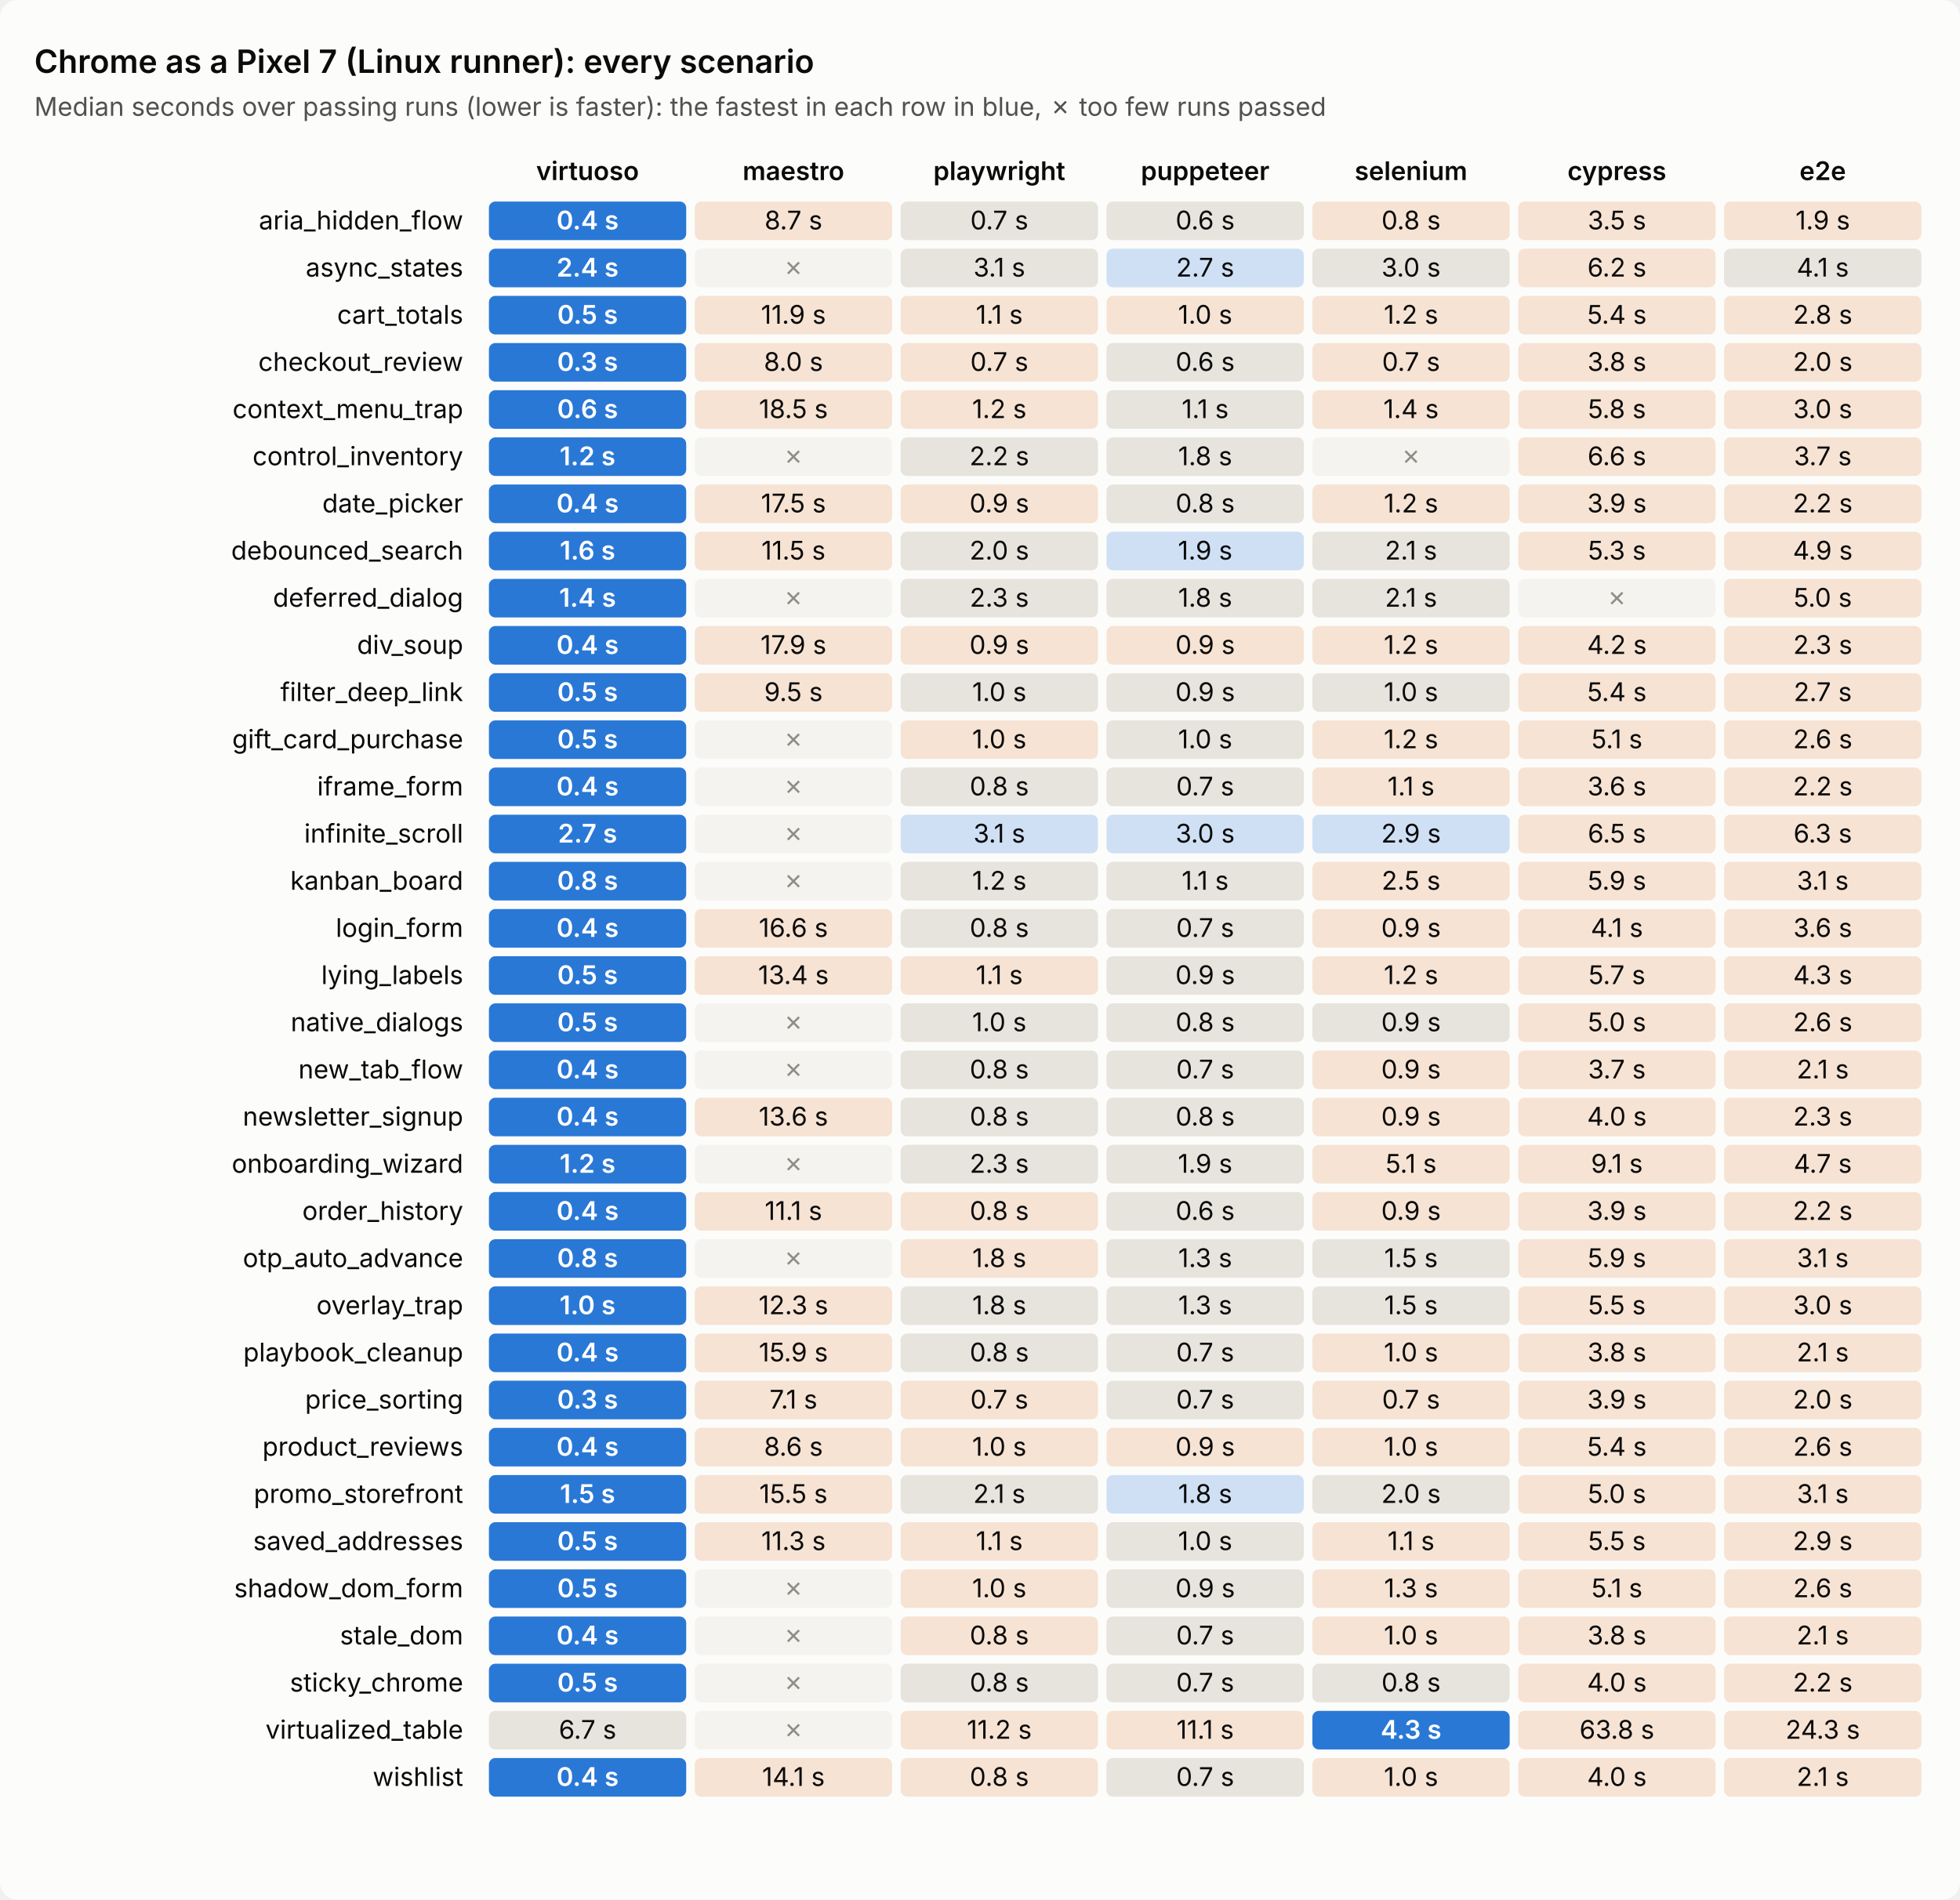
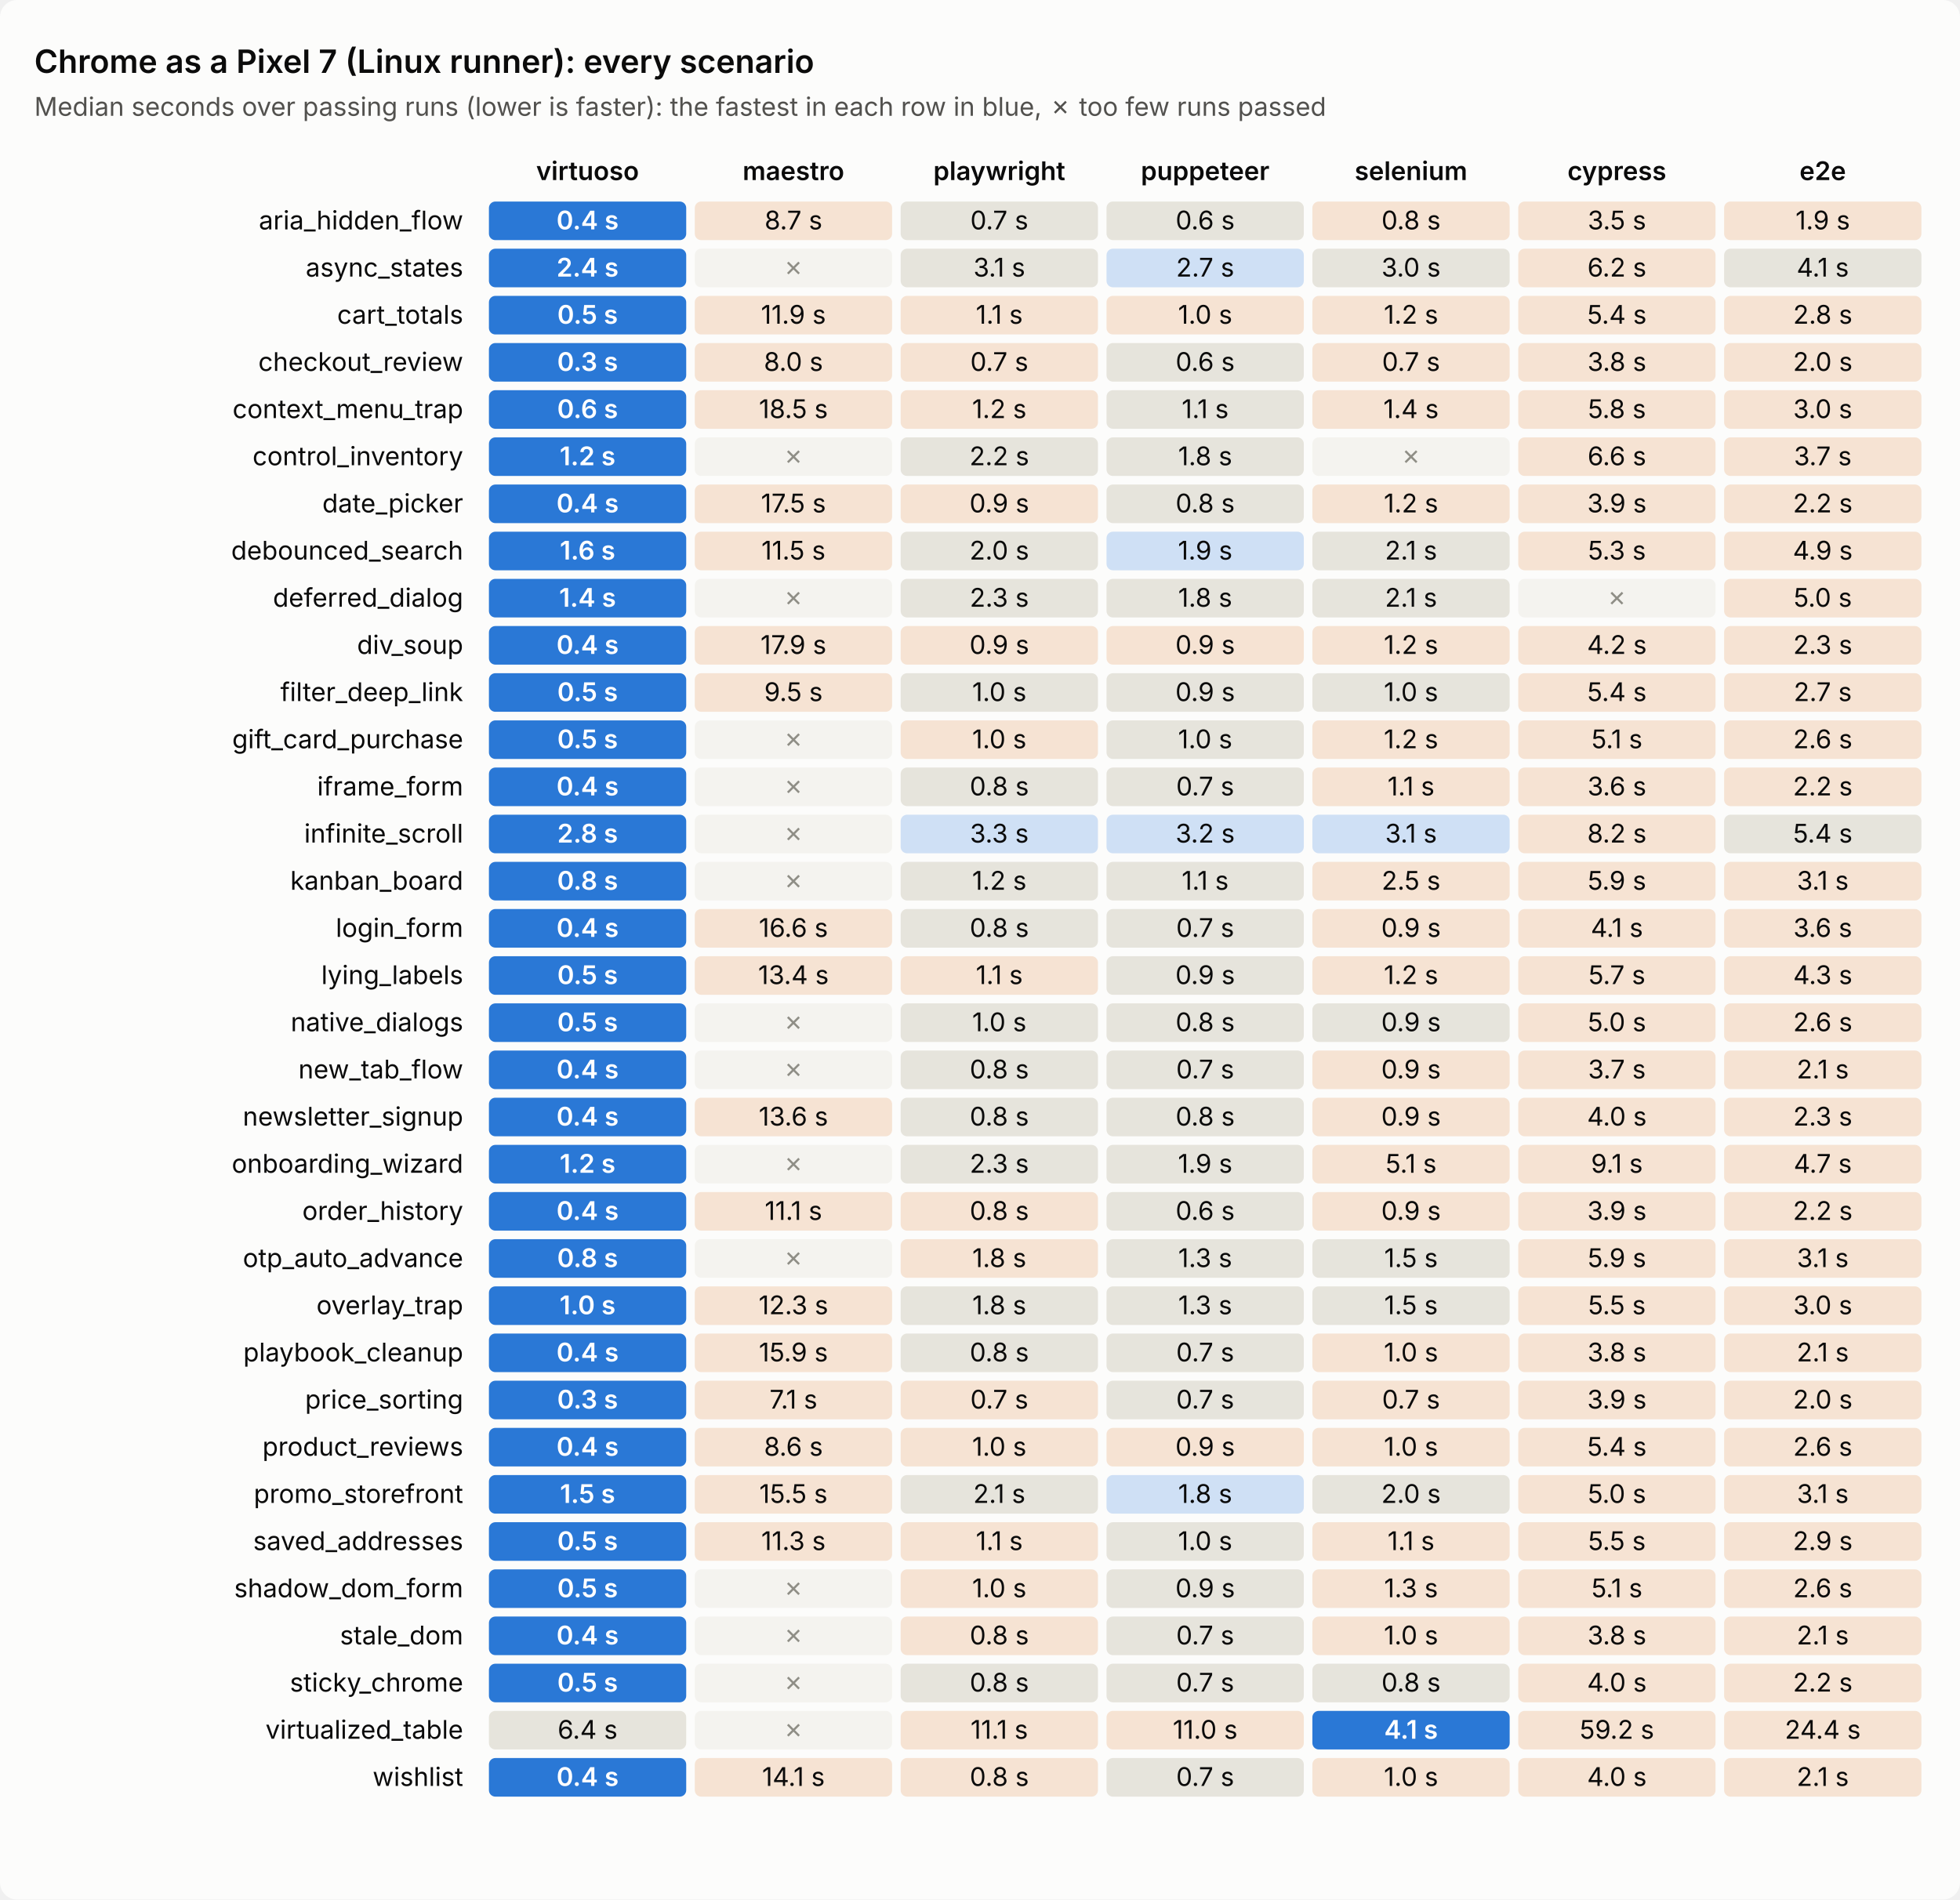
<svg xmlns="http://www.w3.org/2000/svg" viewBox="0 0 914 886" width="914" height="886" role="img" aria-label="Chrome as a Pixel 7 (Linux runner): every scenario's time per tool">
  <style>text{font:12px system-ui,-apple-system,'Segoe UI',sans-serif;fill:#0b0b0b}.sub{fill:#52514e}.title{font-size:15px;font-weight:600}.head{font-weight:600}         .bg{fill:#fcfcfb}.cell{fill:#efeee9}.best{fill:#2a78d6}.best+text{fill:#fff;font-weight:600}.near{fill:#cfe0f5}.mid{fill:#e6e4dc}.far{fill:#f6e3d3}.fail{fill:#f4f3ef}.fail+text{fill:#8f8e86}         @media (prefers-color-scheme: dark){.bg{fill:#1a1a19}text{fill:#f0efec}.sub{fill:#c3c2b7}.cell{fill:#2a2a28}.best{fill:#3987e5}.near{fill:#24364d}.mid{fill:#33322f}.far{fill:#4a3527}.fail{fill:#222221}.fail+text{fill:#7a7970}}</style>
  <rect class="bg" width="914" height="886" rx="8" />
  <text class="title" x="16" y="34.0">Chrome as a Pixel 7 (Linux runner): every scenario</text>
  <text class="sub" x="16" y="54.0">Median seconds over passing runs (lower is faster): the fastest in each row in blue, ✗ too few runs passed</text>
  <text class="head" x="274.0" y="84.0" text-anchor="middle">virtuoso</text>
  <text class="head" x="370.0" y="84.0" text-anchor="middle">maestro</text>
  <text class="head" x="466.0" y="84.0" text-anchor="middle">playwright</text>
  <text class="head" x="562.0" y="84.0" text-anchor="middle">puppeteer</text>
  <text class="head" x="658.0" y="84.0" text-anchor="middle">selenium</text>
  <text class="head" x="754.0" y="84.0" text-anchor="middle">cypress</text>
  <text class="head" x="850.0" y="84.0" text-anchor="middle">e2e</text>
  <text x="216.0" y="107.0" text-anchor="end">aria_hidden_flow</text>
  <rect class="cell best" x="228.0" y="94.0" width="92.0" height="18.0" rx="3" />
  <text x="274.0" y="107.0" text-anchor="middle">0.4 s</text>
  <rect class="cell far" x="324.0" y="94.0" width="92.0" height="18.0" rx="3" />
  <text x="370.0" y="107.0" text-anchor="middle">8.7 s</text>
  <rect class="cell mid" x="420.0" y="94.0" width="92.0" height="18.0" rx="3" />
  <text x="466.0" y="107.0" text-anchor="middle">0.7 s</text>
  <rect class="cell mid" x="516.0" y="94.0" width="92.0" height="18.0" rx="3" />
  <text x="562.0" y="107.0" text-anchor="middle">0.6 s</text>
  <rect class="cell far" x="612.0" y="94.0" width="92.0" height="18.0" rx="3" />
  <text x="658.0" y="107.0" text-anchor="middle">0.8 s</text>
  <rect class="cell far" x="708.0" y="94.0" width="92.0" height="18.0" rx="3" />
  <text x="754.0" y="107.0" text-anchor="middle">3.5 s</text>
  <rect class="cell far" x="804.0" y="94.0" width="92.0" height="18.0" rx="3" />
  <text x="850.0" y="107.0" text-anchor="middle">1.9 s</text>
  <text x="216.0" y="129.0" text-anchor="end">async_states</text>
  <rect class="cell best" x="228.0" y="116.0" width="92.0" height="18.0" rx="3" />
  <text x="274.0" y="129.0" text-anchor="middle">2.4 s</text>
  <rect class="cell fail" x="324.0" y="116.0" width="92.0" height="18.0" rx="3" />
  <text x="370.0" y="129.0" text-anchor="middle">✗</text>
  <rect class="cell mid" x="420.0" y="116.0" width="92.0" height="18.0" rx="3" />
  <text x="466.0" y="129.0" text-anchor="middle">3.1 s</text>
  <rect class="cell near" x="516.0" y="116.0" width="92.0" height="18.0" rx="3" />
  <text x="562.0" y="129.0" text-anchor="middle">2.7 s</text>
  <rect class="cell mid" x="612.0" y="116.0" width="92.0" height="18.0" rx="3" />
  <text x="658.0" y="129.0" text-anchor="middle">3.0 s</text>
  <rect class="cell far" x="708.0" y="116.0" width="92.0" height="18.0" rx="3" />
  <text x="754.0" y="129.0" text-anchor="middle">6.2 s</text>
  <rect class="cell mid" x="804.0" y="116.0" width="92.0" height="18.0" rx="3" />
  <text x="850.0" y="129.0" text-anchor="middle">4.1 s</text>
  <text x="216.0" y="151.0" text-anchor="end">cart_totals</text>
  <rect class="cell best" x="228.0" y="138.0" width="92.0" height="18.0" rx="3" />
  <text x="274.0" y="151.0" text-anchor="middle">0.5 s</text>
  <rect class="cell far" x="324.0" y="138.0" width="92.0" height="18.0" rx="3" />
  <text x="370.0" y="151.0" text-anchor="middle">11.9 s</text>
  <rect class="cell far" x="420.0" y="138.0" width="92.0" height="18.0" rx="3" />
  <text x="466.0" y="151.0" text-anchor="middle">1.1 s</text>
  <rect class="cell far" x="516.0" y="138.0" width="92.0" height="18.0" rx="3" />
  <text x="562.0" y="151.0" text-anchor="middle">1.0 s</text>
  <rect class="cell far" x="612.0" y="138.0" width="92.0" height="18.0" rx="3" />
  <text x="658.0" y="151.0" text-anchor="middle">1.2 s</text>
  <rect class="cell far" x="708.0" y="138.0" width="92.0" height="18.0" rx="3" />
  <text x="754.0" y="151.0" text-anchor="middle">5.4 s</text>
  <rect class="cell far" x="804.0" y="138.0" width="92.0" height="18.0" rx="3" />
  <text x="850.0" y="151.0" text-anchor="middle">2.8 s</text>
  <text x="216.0" y="173.0" text-anchor="end">checkout_review</text>
  <rect class="cell best" x="228.0" y="160.0" width="92.0" height="18.0" rx="3" />
  <text x="274.0" y="173.0" text-anchor="middle">0.3 s</text>
  <rect class="cell far" x="324.0" y="160.0" width="92.0" height="18.0" rx="3" />
  <text x="370.0" y="173.0" text-anchor="middle">8.0 s</text>
  <rect class="cell far" x="420.0" y="160.0" width="92.0" height="18.0" rx="3" />
  <text x="466.0" y="173.0" text-anchor="middle">0.7 s</text>
  <rect class="cell mid" x="516.0" y="160.0" width="92.0" height="18.0" rx="3" />
  <text x="562.0" y="173.0" text-anchor="middle">0.6 s</text>
  <rect class="cell far" x="612.0" y="160.0" width="92.0" height="18.0" rx="3" />
  <text x="658.0" y="173.0" text-anchor="middle">0.7 s</text>
  <rect class="cell far" x="708.0" y="160.0" width="92.0" height="18.0" rx="3" />
  <text x="754.0" y="173.0" text-anchor="middle">3.8 s</text>
  <rect class="cell far" x="804.0" y="160.0" width="92.0" height="18.0" rx="3" />
  <text x="850.0" y="173.0" text-anchor="middle">2.0 s</text>
  <text x="216.0" y="195.0" text-anchor="end">context_menu_trap</text>
  <rect class="cell best" x="228.0" y="182.0" width="92.0" height="18.0" rx="3" />
  <text x="274.0" y="195.0" text-anchor="middle">0.6 s</text>
  <rect class="cell far" x="324.0" y="182.0" width="92.0" height="18.0" rx="3" />
  <text x="370.0" y="195.0" text-anchor="middle">18.5 s</text>
  <rect class="cell far" x="420.0" y="182.0" width="92.0" height="18.0" rx="3" />
  <text x="466.0" y="195.0" text-anchor="middle">1.2 s</text>
  <rect class="cell mid" x="516.0" y="182.0" width="92.0" height="18.0" rx="3" />
  <text x="562.0" y="195.0" text-anchor="middle">1.1 s</text>
  <rect class="cell far" x="612.0" y="182.0" width="92.0" height="18.0" rx="3" />
  <text x="658.0" y="195.0" text-anchor="middle">1.4 s</text>
  <rect class="cell far" x="708.0" y="182.0" width="92.0" height="18.0" rx="3" />
  <text x="754.0" y="195.0" text-anchor="middle">5.8 s</text>
  <rect class="cell far" x="804.0" y="182.0" width="92.0" height="18.0" rx="3" />
  <text x="850.0" y="195.0" text-anchor="middle">3.0 s</text>
  <text x="216.0" y="217.0" text-anchor="end">control_inventory</text>
  <rect class="cell best" x="228.0" y="204.0" width="92.0" height="18.0" rx="3" />
  <text x="274.0" y="217.0" text-anchor="middle">1.2 s</text>
  <rect class="cell fail" x="324.0" y="204.0" width="92.0" height="18.0" rx="3" />
  <text x="370.0" y="217.0" text-anchor="middle">✗</text>
  <rect class="cell mid" x="420.0" y="204.0" width="92.0" height="18.0" rx="3" />
  <text x="466.0" y="217.0" text-anchor="middle">2.2 s</text>
  <rect class="cell mid" x="516.0" y="204.0" width="92.0" height="18.0" rx="3" />
  <text x="562.0" y="217.0" text-anchor="middle">1.8 s</text>
  <rect class="cell fail" x="612.0" y="204.0" width="92.0" height="18.0" rx="3" />
  <text x="658.0" y="217.0" text-anchor="middle">✗</text>
  <rect class="cell far" x="708.0" y="204.0" width="92.0" height="18.0" rx="3" />
  <text x="754.0" y="217.0" text-anchor="middle">6.6 s</text>
  <rect class="cell far" x="804.0" y="204.0" width="92.0" height="18.0" rx="3" />
  <text x="850.0" y="217.0" text-anchor="middle">3.7 s</text>
  <text x="216.0" y="239.0" text-anchor="end">date_picker</text>
  <rect class="cell best" x="228.0" y="226.0" width="92.0" height="18.0" rx="3" />
  <text x="274.0" y="239.0" text-anchor="middle">0.4 s</text>
  <rect class="cell far" x="324.0" y="226.0" width="92.0" height="18.0" rx="3" />
  <text x="370.0" y="239.0" text-anchor="middle">17.5 s</text>
  <rect class="cell far" x="420.0" y="226.0" width="92.0" height="18.0" rx="3" />
  <text x="466.0" y="239.0" text-anchor="middle">0.9 s</text>
  <rect class="cell mid" x="516.0" y="226.0" width="92.0" height="18.0" rx="3" />
  <text x="562.0" y="239.0" text-anchor="middle">0.8 s</text>
  <rect class="cell far" x="612.0" y="226.0" width="92.0" height="18.0" rx="3" />
  <text x="658.0" y="239.0" text-anchor="middle">1.2 s</text>
  <rect class="cell far" x="708.0" y="226.0" width="92.0" height="18.0" rx="3" />
  <text x="754.0" y="239.0" text-anchor="middle">3.9 s</text>
  <rect class="cell far" x="804.0" y="226.0" width="92.0" height="18.0" rx="3" />
  <text x="850.0" y="239.0" text-anchor="middle">2.2 s</text>
  <text x="216.0" y="261.0" text-anchor="end">debounced_search</text>
  <rect class="cell best" x="228.0" y="248.0" width="92.0" height="18.0" rx="3" />
  <text x="274.0" y="261.0" text-anchor="middle">1.6 s</text>
  <rect class="cell far" x="324.0" y="248.0" width="92.0" height="18.0" rx="3" />
  <text x="370.0" y="261.0" text-anchor="middle">11.5 s</text>
  <rect class="cell mid" x="420.0" y="248.0" width="92.0" height="18.0" rx="3" />
  <text x="466.0" y="261.0" text-anchor="middle">2.0 s</text>
  <rect class="cell near" x="516.0" y="248.0" width="92.0" height="18.0" rx="3" />
  <text x="562.0" y="261.0" text-anchor="middle">1.9 s</text>
  <rect class="cell mid" x="612.0" y="248.0" width="92.0" height="18.0" rx="3" />
  <text x="658.0" y="261.0" text-anchor="middle">2.1 s</text>
  <rect class="cell far" x="708.0" y="248.0" width="92.0" height="18.0" rx="3" />
  <text x="754.0" y="261.0" text-anchor="middle">5.3 s</text>
  <rect class="cell far" x="804.0" y="248.0" width="92.0" height="18.0" rx="3" />
  <text x="850.0" y="261.0" text-anchor="middle">4.9 s</text>
  <text x="216.0" y="283.0" text-anchor="end">deferred_dialog</text>
  <rect class="cell best" x="228.0" y="270.0" width="92.0" height="18.0" rx="3" />
  <text x="274.0" y="283.0" text-anchor="middle">1.4 s</text>
  <rect class="cell fail" x="324.0" y="270.0" width="92.0" height="18.0" rx="3" />
  <text x="370.0" y="283.0" text-anchor="middle">✗</text>
  <rect class="cell mid" x="420.0" y="270.0" width="92.0" height="18.0" rx="3" />
  <text x="466.0" y="283.0" text-anchor="middle">2.3 s</text>
  <rect class="cell mid" x="516.0" y="270.0" width="92.0" height="18.0" rx="3" />
  <text x="562.0" y="283.0" text-anchor="middle">1.8 s</text>
  <rect class="cell mid" x="612.0" y="270.0" width="92.0" height="18.0" rx="3" />
  <text x="658.0" y="283.0" text-anchor="middle">2.1 s</text>
  <rect class="cell fail" x="708.0" y="270.0" width="92.0" height="18.0" rx="3" />
  <text x="754.0" y="283.0" text-anchor="middle">✗</text>
  <rect class="cell far" x="804.0" y="270.0" width="92.0" height="18.0" rx="3" />
  <text x="850.0" y="283.0" text-anchor="middle">5.0 s</text>
  <text x="216.0" y="305.0" text-anchor="end">div_soup</text>
  <rect class="cell best" x="228.0" y="292.0" width="92.0" height="18.0" rx="3" />
  <text x="274.0" y="305.0" text-anchor="middle">0.4 s</text>
  <rect class="cell far" x="324.0" y="292.0" width="92.0" height="18.0" rx="3" />
  <text x="370.0" y="305.0" text-anchor="middle">17.9 s</text>
  <rect class="cell far" x="420.0" y="292.0" width="92.0" height="18.0" rx="3" />
  <text x="466.0" y="305.0" text-anchor="middle">0.9 s</text>
  <rect class="cell far" x="516.0" y="292.0" width="92.0" height="18.0" rx="3" />
  <text x="562.0" y="305.0" text-anchor="middle">0.9 s</text>
  <rect class="cell far" x="612.0" y="292.0" width="92.0" height="18.0" rx="3" />
  <text x="658.0" y="305.0" text-anchor="middle">1.2 s</text>
  <rect class="cell far" x="708.0" y="292.0" width="92.0" height="18.0" rx="3" />
  <text x="754.0" y="305.0" text-anchor="middle">4.2 s</text>
  <rect class="cell far" x="804.0" y="292.0" width="92.0" height="18.0" rx="3" />
  <text x="850.0" y="305.0" text-anchor="middle">2.3 s</text>
  <text x="216.0" y="327.0" text-anchor="end">filter_deep_link</text>
  <rect class="cell best" x="228.0" y="314.0" width="92.0" height="18.0" rx="3" />
  <text x="274.0" y="327.0" text-anchor="middle">0.5 s</text>
  <rect class="cell far" x="324.0" y="314.0" width="92.0" height="18.0" rx="3" />
  <text x="370.0" y="327.0" text-anchor="middle">9.5 s</text>
  <rect class="cell mid" x="420.0" y="314.0" width="92.0" height="18.0" rx="3" />
  <text x="466.0" y="327.0" text-anchor="middle">1.0 s</text>
  <rect class="cell mid" x="516.0" y="314.0" width="92.0" height="18.0" rx="3" />
  <text x="562.0" y="327.0" text-anchor="middle">0.9 s</text>
  <rect class="cell mid" x="612.0" y="314.0" width="92.0" height="18.0" rx="3" />
  <text x="658.0" y="327.0" text-anchor="middle">1.0 s</text>
  <rect class="cell far" x="708.0" y="314.0" width="92.0" height="18.0" rx="3" />
  <text x="754.0" y="327.0" text-anchor="middle">5.4 s</text>
  <rect class="cell far" x="804.0" y="314.0" width="92.0" height="18.0" rx="3" />
  <text x="850.0" y="327.0" text-anchor="middle">2.7 s</text>
  <text x="216.0" y="349.0" text-anchor="end">gift_card_purchase</text>
  <rect class="cell best" x="228.0" y="336.0" width="92.0" height="18.0" rx="3" />
  <text x="274.0" y="349.0" text-anchor="middle">0.5 s</text>
  <rect class="cell fail" x="324.0" y="336.0" width="92.0" height="18.0" rx="3" />
  <text x="370.0" y="349.0" text-anchor="middle">✗</text>
  <rect class="cell far" x="420.0" y="336.0" width="92.0" height="18.0" rx="3" />
  <text x="466.0" y="349.0" text-anchor="middle">1.0 s</text>
  <rect class="cell mid" x="516.0" y="336.0" width="92.0" height="18.0" rx="3" />
  <text x="562.0" y="349.0" text-anchor="middle">1.0 s</text>
  <rect class="cell far" x="612.0" y="336.0" width="92.0" height="18.0" rx="3" />
  <text x="658.0" y="349.0" text-anchor="middle">1.2 s</text>
  <rect class="cell far" x="708.0" y="336.0" width="92.0" height="18.0" rx="3" />
  <text x="754.0" y="349.0" text-anchor="middle">5.1 s</text>
  <rect class="cell far" x="804.0" y="336.0" width="92.0" height="18.0" rx="3" />
  <text x="850.0" y="349.0" text-anchor="middle">2.6 s</text>
  <text x="216.0" y="371.0" text-anchor="end">iframe_form</text>
  <rect class="cell best" x="228.0" y="358.0" width="92.0" height="18.0" rx="3" />
  <text x="274.0" y="371.0" text-anchor="middle">0.4 s</text>
  <rect class="cell fail" x="324.0" y="358.0" width="92.0" height="18.0" rx="3" />
  <text x="370.0" y="371.0" text-anchor="middle">✗</text>
  <rect class="cell mid" x="420.0" y="358.0" width="92.0" height="18.0" rx="3" />
  <text x="466.0" y="371.0" text-anchor="middle">0.8 s</text>
  <rect class="cell mid" x="516.0" y="358.0" width="92.0" height="18.0" rx="3" />
  <text x="562.0" y="371.0" text-anchor="middle">0.7 s</text>
  <rect class="cell far" x="612.0" y="358.0" width="92.0" height="18.0" rx="3" />
  <text x="658.0" y="371.0" text-anchor="middle">1.1 s</text>
  <rect class="cell far" x="708.0" y="358.0" width="92.0" height="18.0" rx="3" />
  <text x="754.0" y="371.0" text-anchor="middle">3.6 s</text>
  <rect class="cell far" x="804.0" y="358.0" width="92.0" height="18.0" rx="3" />
  <text x="850.0" y="371.0" text-anchor="middle">2.2 s</text>
  <text x="216.0" y="393.0" text-anchor="end">infinite_scroll</text>
  <rect class="cell best" x="228.0" y="380.0" width="92.0" height="18.0" rx="3" />
-   <text x="274.0" y="393.0" text-anchor="middle">2.7 s</text>
+   <text x="274.0" y="393.0" text-anchor="middle">2.8 s</text>
  <rect class="cell fail" x="324.0" y="380.0" width="92.0" height="18.0" rx="3" />
  <text x="370.0" y="393.0" text-anchor="middle">✗</text>
  <rect class="cell near" x="420.0" y="380.0" width="92.0" height="18.0" rx="3" />
-   <text x="466.0" y="393.0" text-anchor="middle">3.1 s</text>
+   <text x="466.0" y="393.0" text-anchor="middle">3.3 s</text>
  <rect class="cell near" x="516.0" y="380.0" width="92.0" height="18.0" rx="3" />
-   <text x="562.0" y="393.0" text-anchor="middle">3.0 s</text>
+   <text x="562.0" y="393.0" text-anchor="middle">3.2 s</text>
  <rect class="cell near" x="612.0" y="380.0" width="92.0" height="18.0" rx="3" />
-   <text x="658.0" y="393.0" text-anchor="middle">2.9 s</text>
+   <text x="658.0" y="393.0" text-anchor="middle">3.1 s</text>
  <rect class="cell far" x="708.0" y="380.0" width="92.0" height="18.0" rx="3" />
-   <text x="754.0" y="393.0" text-anchor="middle">6.5 s</text>
-   <rect class="cell far" x="804.0" y="380.0" width="92.0" height="18.0" rx="3" />
-   <text x="850.0" y="393.0" text-anchor="middle">6.3 s</text>
+   <text x="754.0" y="393.0" text-anchor="middle">8.2 s</text>
+   <rect class="cell mid" x="804.0" y="380.0" width="92.0" height="18.0" rx="3" />
+   <text x="850.0" y="393.0" text-anchor="middle">5.4 s</text>
  <text x="216.0" y="415.0" text-anchor="end">kanban_board</text>
  <rect class="cell best" x="228.0" y="402.0" width="92.0" height="18.0" rx="3" />
  <text x="274.0" y="415.0" text-anchor="middle">0.8 s</text>
  <rect class="cell fail" x="324.0" y="402.0" width="92.0" height="18.0" rx="3" />
  <text x="370.0" y="415.0" text-anchor="middle">✗</text>
  <rect class="cell mid" x="420.0" y="402.0" width="92.0" height="18.0" rx="3" />
  <text x="466.0" y="415.0" text-anchor="middle">1.2 s</text>
  <rect class="cell mid" x="516.0" y="402.0" width="92.0" height="18.0" rx="3" />
  <text x="562.0" y="415.0" text-anchor="middle">1.1 s</text>
  <rect class="cell far" x="612.0" y="402.0" width="92.0" height="18.0" rx="3" />
  <text x="658.0" y="415.0" text-anchor="middle">2.5 s</text>
  <rect class="cell far" x="708.0" y="402.0" width="92.0" height="18.0" rx="3" />
  <text x="754.0" y="415.0" text-anchor="middle">5.9 s</text>
  <rect class="cell far" x="804.0" y="402.0" width="92.0" height="18.0" rx="3" />
  <text x="850.0" y="415.0" text-anchor="middle">3.1 s</text>
  <text x="216.0" y="437.0" text-anchor="end">login_form</text>
  <rect class="cell best" x="228.0" y="424.0" width="92.0" height="18.0" rx="3" />
  <text x="274.0" y="437.0" text-anchor="middle">0.4 s</text>
  <rect class="cell far" x="324.0" y="424.0" width="92.0" height="18.0" rx="3" />
  <text x="370.0" y="437.0" text-anchor="middle">16.6 s</text>
  <rect class="cell mid" x="420.0" y="424.0" width="92.0" height="18.0" rx="3" />
  <text x="466.0" y="437.0" text-anchor="middle">0.8 s</text>
  <rect class="cell mid" x="516.0" y="424.0" width="92.0" height="18.0" rx="3" />
  <text x="562.0" y="437.0" text-anchor="middle">0.7 s</text>
  <rect class="cell far" x="612.0" y="424.0" width="92.0" height="18.0" rx="3" />
  <text x="658.0" y="437.0" text-anchor="middle">0.9 s</text>
  <rect class="cell far" x="708.0" y="424.0" width="92.0" height="18.0" rx="3" />
  <text x="754.0" y="437.0" text-anchor="middle">4.1 s</text>
  <rect class="cell far" x="804.0" y="424.0" width="92.0" height="18.0" rx="3" />
  <text x="850.0" y="437.0" text-anchor="middle">3.6 s</text>
  <text x="216.0" y="459.0" text-anchor="end">lying_labels</text>
  <rect class="cell best" x="228.0" y="446.0" width="92.0" height="18.0" rx="3" />
  <text x="274.0" y="459.0" text-anchor="middle">0.5 s</text>
  <rect class="cell far" x="324.0" y="446.0" width="92.0" height="18.0" rx="3" />
  <text x="370.0" y="459.0" text-anchor="middle">13.4 s</text>
  <rect class="cell far" x="420.0" y="446.0" width="92.0" height="18.0" rx="3" />
  <text x="466.0" y="459.0" text-anchor="middle">1.1 s</text>
  <rect class="cell mid" x="516.0" y="446.0" width="92.0" height="18.0" rx="3" />
  <text x="562.0" y="459.0" text-anchor="middle">0.9 s</text>
  <rect class="cell far" x="612.0" y="446.0" width="92.0" height="18.0" rx="3" />
  <text x="658.0" y="459.0" text-anchor="middle">1.2 s</text>
  <rect class="cell far" x="708.0" y="446.0" width="92.0" height="18.0" rx="3" />
  <text x="754.0" y="459.0" text-anchor="middle">5.7 s</text>
  <rect class="cell far" x="804.0" y="446.0" width="92.0" height="18.0" rx="3" />
  <text x="850.0" y="459.0" text-anchor="middle">4.3 s</text>
  <text x="216.0" y="481.0" text-anchor="end">native_dialogs</text>
  <rect class="cell best" x="228.0" y="468.0" width="92.0" height="18.0" rx="3" />
  <text x="274.0" y="481.0" text-anchor="middle">0.5 s</text>
  <rect class="cell fail" x="324.0" y="468.0" width="92.0" height="18.0" rx="3" />
  <text x="370.0" y="481.0" text-anchor="middle">✗</text>
  <rect class="cell mid" x="420.0" y="468.0" width="92.0" height="18.0" rx="3" />
  <text x="466.0" y="481.0" text-anchor="middle">1.0 s</text>
  <rect class="cell mid" x="516.0" y="468.0" width="92.0" height="18.0" rx="3" />
  <text x="562.0" y="481.0" text-anchor="middle">0.8 s</text>
  <rect class="cell mid" x="612.0" y="468.0" width="92.0" height="18.0" rx="3" />
  <text x="658.0" y="481.0" text-anchor="middle">0.9 s</text>
  <rect class="cell far" x="708.0" y="468.0" width="92.0" height="18.0" rx="3" />
  <text x="754.0" y="481.0" text-anchor="middle">5.0 s</text>
  <rect class="cell far" x="804.0" y="468.0" width="92.0" height="18.0" rx="3" />
  <text x="850.0" y="481.0" text-anchor="middle">2.6 s</text>
  <text x="216.0" y="503.0" text-anchor="end">new_tab_flow</text>
  <rect class="cell best" x="228.0" y="490.0" width="92.0" height="18.0" rx="3" />
  <text x="274.0" y="503.0" text-anchor="middle">0.4 s</text>
  <rect class="cell fail" x="324.0" y="490.0" width="92.0" height="18.0" rx="3" />
  <text x="370.0" y="503.0" text-anchor="middle">✗</text>
  <rect class="cell mid" x="420.0" y="490.0" width="92.0" height="18.0" rx="3" />
  <text x="466.0" y="503.0" text-anchor="middle">0.8 s</text>
  <rect class="cell mid" x="516.0" y="490.0" width="92.0" height="18.0" rx="3" />
  <text x="562.0" y="503.0" text-anchor="middle">0.7 s</text>
  <rect class="cell far" x="612.0" y="490.0" width="92.0" height="18.0" rx="3" />
  <text x="658.0" y="503.0" text-anchor="middle">0.9 s</text>
  <rect class="cell far" x="708.0" y="490.0" width="92.0" height="18.0" rx="3" />
  <text x="754.0" y="503.0" text-anchor="middle">3.7 s</text>
  <rect class="cell far" x="804.0" y="490.0" width="92.0" height="18.0" rx="3" />
  <text x="850.0" y="503.0" text-anchor="middle">2.1 s</text>
  <text x="216.0" y="525.0" text-anchor="end">newsletter_signup</text>
  <rect class="cell best" x="228.0" y="512.0" width="92.0" height="18.0" rx="3" />
  <text x="274.0" y="525.0" text-anchor="middle">0.4 s</text>
  <rect class="cell far" x="324.0" y="512.0" width="92.0" height="18.0" rx="3" />
  <text x="370.0" y="525.0" text-anchor="middle">13.6 s</text>
  <rect class="cell mid" x="420.0" y="512.0" width="92.0" height="18.0" rx="3" />
  <text x="466.0" y="525.0" text-anchor="middle">0.8 s</text>
  <rect class="cell mid" x="516.0" y="512.0" width="92.0" height="18.0" rx="3" />
  <text x="562.0" y="525.0" text-anchor="middle">0.8 s</text>
  <rect class="cell far" x="612.0" y="512.0" width="92.0" height="18.0" rx="3" />
  <text x="658.0" y="525.0" text-anchor="middle">0.9 s</text>
  <rect class="cell far" x="708.0" y="512.0" width="92.0" height="18.0" rx="3" />
  <text x="754.0" y="525.0" text-anchor="middle">4.0 s</text>
  <rect class="cell far" x="804.0" y="512.0" width="92.0" height="18.0" rx="3" />
  <text x="850.0" y="525.0" text-anchor="middle">2.3 s</text>
  <text x="216.0" y="547.0" text-anchor="end">onboarding_wizard</text>
  <rect class="cell best" x="228.0" y="534.0" width="92.0" height="18.0" rx="3" />
  <text x="274.0" y="547.0" text-anchor="middle">1.2 s</text>
  <rect class="cell fail" x="324.0" y="534.0" width="92.0" height="18.0" rx="3" />
  <text x="370.0" y="547.0" text-anchor="middle">✗</text>
  <rect class="cell mid" x="420.0" y="534.0" width="92.0" height="18.0" rx="3" />
  <text x="466.0" y="547.0" text-anchor="middle">2.3 s</text>
  <rect class="cell mid" x="516.0" y="534.0" width="92.0" height="18.0" rx="3" />
  <text x="562.0" y="547.0" text-anchor="middle">1.9 s</text>
  <rect class="cell far" x="612.0" y="534.0" width="92.0" height="18.0" rx="3" />
  <text x="658.0" y="547.0" text-anchor="middle">5.1 s</text>
  <rect class="cell far" x="708.0" y="534.0" width="92.0" height="18.0" rx="3" />
  <text x="754.0" y="547.0" text-anchor="middle">9.1 s</text>
  <rect class="cell far" x="804.0" y="534.0" width="92.0" height="18.0" rx="3" />
  <text x="850.0" y="547.0" text-anchor="middle">4.7 s</text>
  <text x="216.0" y="569.0" text-anchor="end">order_history</text>
  <rect class="cell best" x="228.0" y="556.0" width="92.0" height="18.0" rx="3" />
  <text x="274.0" y="569.0" text-anchor="middle">0.4 s</text>
  <rect class="cell far" x="324.0" y="556.0" width="92.0" height="18.0" rx="3" />
  <text x="370.0" y="569.0" text-anchor="middle">11.1 s</text>
  <rect class="cell far" x="420.0" y="556.0" width="92.0" height="18.0" rx="3" />
  <text x="466.0" y="569.0" text-anchor="middle">0.8 s</text>
  <rect class="cell mid" x="516.0" y="556.0" width="92.0" height="18.0" rx="3" />
  <text x="562.0" y="569.0" text-anchor="middle">0.6 s</text>
  <rect class="cell far" x="612.0" y="556.0" width="92.0" height="18.0" rx="3" />
  <text x="658.0" y="569.0" text-anchor="middle">0.9 s</text>
  <rect class="cell far" x="708.0" y="556.0" width="92.0" height="18.0" rx="3" />
  <text x="754.0" y="569.0" text-anchor="middle">3.9 s</text>
  <rect class="cell far" x="804.0" y="556.0" width="92.0" height="18.0" rx="3" />
  <text x="850.0" y="569.0" text-anchor="middle">2.2 s</text>
  <text x="216.0" y="591.0" text-anchor="end">otp_auto_advance</text>
  <rect class="cell best" x="228.0" y="578.0" width="92.0" height="18.0" rx="3" />
  <text x="274.0" y="591.0" text-anchor="middle">0.8 s</text>
  <rect class="cell fail" x="324.0" y="578.0" width="92.0" height="18.0" rx="3" />
  <text x="370.0" y="591.0" text-anchor="middle">✗</text>
  <rect class="cell far" x="420.0" y="578.0" width="92.0" height="18.0" rx="3" />
  <text x="466.0" y="591.0" text-anchor="middle">1.8 s</text>
  <rect class="cell mid" x="516.0" y="578.0" width="92.0" height="18.0" rx="3" />
  <text x="562.0" y="591.0" text-anchor="middle">1.3 s</text>
  <rect class="cell mid" x="612.0" y="578.0" width="92.0" height="18.0" rx="3" />
  <text x="658.0" y="591.0" text-anchor="middle">1.5 s</text>
  <rect class="cell far" x="708.0" y="578.0" width="92.0" height="18.0" rx="3" />
  <text x="754.0" y="591.0" text-anchor="middle">5.9 s</text>
  <rect class="cell far" x="804.0" y="578.0" width="92.0" height="18.0" rx="3" />
  <text x="850.0" y="591.0" text-anchor="middle">3.1 s</text>
  <text x="216.0" y="613.0" text-anchor="end">overlay_trap</text>
  <rect class="cell best" x="228.0" y="600.0" width="92.0" height="18.0" rx="3" />
  <text x="274.0" y="613.0" text-anchor="middle">1.0 s</text>
  <rect class="cell far" x="324.0" y="600.0" width="92.0" height="18.0" rx="3" />
  <text x="370.0" y="613.0" text-anchor="middle">12.3 s</text>
  <rect class="cell mid" x="420.0" y="600.0" width="92.0" height="18.0" rx="3" />
  <text x="466.0" y="613.0" text-anchor="middle">1.8 s</text>
  <rect class="cell mid" x="516.0" y="600.0" width="92.0" height="18.0" rx="3" />
  <text x="562.0" y="613.0" text-anchor="middle">1.3 s</text>
  <rect class="cell mid" x="612.0" y="600.0" width="92.0" height="18.0" rx="3" />
  <text x="658.0" y="613.0" text-anchor="middle">1.5 s</text>
  <rect class="cell far" x="708.0" y="600.0" width="92.0" height="18.0" rx="3" />
  <text x="754.0" y="613.0" text-anchor="middle">5.5 s</text>
  <rect class="cell far" x="804.0" y="600.0" width="92.0" height="18.0" rx="3" />
  <text x="850.0" y="613.0" text-anchor="middle">3.0 s</text>
  <text x="216.0" y="635.0" text-anchor="end">playbook_cleanup</text>
  <rect class="cell best" x="228.0" y="622.0" width="92.0" height="18.0" rx="3" />
  <text x="274.0" y="635.0" text-anchor="middle">0.4 s</text>
  <rect class="cell far" x="324.0" y="622.0" width="92.0" height="18.0" rx="3" />
  <text x="370.0" y="635.0" text-anchor="middle">15.9 s</text>
  <rect class="cell mid" x="420.0" y="622.0" width="92.0" height="18.0" rx="3" />
  <text x="466.0" y="635.0" text-anchor="middle">0.8 s</text>
  <rect class="cell mid" x="516.0" y="622.0" width="92.0" height="18.0" rx="3" />
  <text x="562.0" y="635.0" text-anchor="middle">0.7 s</text>
  <rect class="cell far" x="612.0" y="622.0" width="92.0" height="18.0" rx="3" />
  <text x="658.0" y="635.0" text-anchor="middle">1.0 s</text>
  <rect class="cell far" x="708.0" y="622.0" width="92.0" height="18.0" rx="3" />
  <text x="754.0" y="635.0" text-anchor="middle">3.8 s</text>
  <rect class="cell far" x="804.0" y="622.0" width="92.0" height="18.0" rx="3" />
  <text x="850.0" y="635.0" text-anchor="middle">2.1 s</text>
  <text x="216.0" y="657.0" text-anchor="end">price_sorting</text>
  <rect class="cell best" x="228.0" y="644.0" width="92.0" height="18.0" rx="3" />
  <text x="274.0" y="657.0" text-anchor="middle">0.3 s</text>
  <rect class="cell far" x="324.0" y="644.0" width="92.0" height="18.0" rx="3" />
  <text x="370.0" y="657.0" text-anchor="middle">7.1 s</text>
  <rect class="cell far" x="420.0" y="644.0" width="92.0" height="18.0" rx="3" />
  <text x="466.0" y="657.0" text-anchor="middle">0.7 s</text>
  <rect class="cell mid" x="516.0" y="644.0" width="92.0" height="18.0" rx="3" />
  <text x="562.0" y="657.0" text-anchor="middle">0.7 s</text>
  <rect class="cell far" x="612.0" y="644.0" width="92.0" height="18.0" rx="3" />
  <text x="658.0" y="657.0" text-anchor="middle">0.7 s</text>
  <rect class="cell far" x="708.0" y="644.0" width="92.0" height="18.0" rx="3" />
  <text x="754.0" y="657.0" text-anchor="middle">3.9 s</text>
  <rect class="cell far" x="804.0" y="644.0" width="92.0" height="18.0" rx="3" />
  <text x="850.0" y="657.0" text-anchor="middle">2.0 s</text>
  <text x="216.0" y="679.0" text-anchor="end">product_reviews</text>
  <rect class="cell best" x="228.0" y="666.0" width="92.0" height="18.0" rx="3" />
  <text x="274.0" y="679.0" text-anchor="middle">0.4 s</text>
  <rect class="cell far" x="324.0" y="666.0" width="92.0" height="18.0" rx="3" />
  <text x="370.0" y="679.0" text-anchor="middle">8.6 s</text>
  <rect class="cell far" x="420.0" y="666.0" width="92.0" height="18.0" rx="3" />
  <text x="466.0" y="679.0" text-anchor="middle">1.0 s</text>
  <rect class="cell far" x="516.0" y="666.0" width="92.0" height="18.0" rx="3" />
  <text x="562.0" y="679.0" text-anchor="middle">0.9 s</text>
  <rect class="cell far" x="612.0" y="666.0" width="92.0" height="18.0" rx="3" />
  <text x="658.0" y="679.0" text-anchor="middle">1.0 s</text>
  <rect class="cell far" x="708.0" y="666.0" width="92.0" height="18.0" rx="3" />
  <text x="754.0" y="679.0" text-anchor="middle">5.4 s</text>
  <rect class="cell far" x="804.0" y="666.0" width="92.0" height="18.0" rx="3" />
  <text x="850.0" y="679.0" text-anchor="middle">2.6 s</text>
  <text x="216.0" y="701.0" text-anchor="end">promo_storefront</text>
  <rect class="cell best" x="228.0" y="688.0" width="92.0" height="18.0" rx="3" />
  <text x="274.0" y="701.0" text-anchor="middle">1.5 s</text>
  <rect class="cell far" x="324.0" y="688.0" width="92.0" height="18.0" rx="3" />
  <text x="370.0" y="701.0" text-anchor="middle">15.5 s</text>
  <rect class="cell mid" x="420.0" y="688.0" width="92.0" height="18.0" rx="3" />
  <text x="466.0" y="701.0" text-anchor="middle">2.1 s</text>
  <rect class="cell near" x="516.0" y="688.0" width="92.0" height="18.0" rx="3" />
  <text x="562.0" y="701.0" text-anchor="middle">1.8 s</text>
  <rect class="cell mid" x="612.0" y="688.0" width="92.0" height="18.0" rx="3" />
  <text x="658.0" y="701.0" text-anchor="middle">2.0 s</text>
  <rect class="cell far" x="708.0" y="688.0" width="92.0" height="18.0" rx="3" />
  <text x="754.0" y="701.0" text-anchor="middle">5.0 s</text>
  <rect class="cell far" x="804.0" y="688.0" width="92.0" height="18.0" rx="3" />
  <text x="850.0" y="701.0" text-anchor="middle">3.1 s</text>
  <text x="216.0" y="723.0" text-anchor="end">saved_addresses</text>
  <rect class="cell best" x="228.0" y="710.0" width="92.0" height="18.0" rx="3" />
  <text x="274.0" y="723.0" text-anchor="middle">0.5 s</text>
  <rect class="cell far" x="324.0" y="710.0" width="92.0" height="18.0" rx="3" />
  <text x="370.0" y="723.0" text-anchor="middle">11.3 s</text>
  <rect class="cell far" x="420.0" y="710.0" width="92.0" height="18.0" rx="3" />
  <text x="466.0" y="723.0" text-anchor="middle">1.1 s</text>
  <rect class="cell mid" x="516.0" y="710.0" width="92.0" height="18.0" rx="3" />
  <text x="562.0" y="723.0" text-anchor="middle">1.0 s</text>
  <rect class="cell far" x="612.0" y="710.0" width="92.0" height="18.0" rx="3" />
  <text x="658.0" y="723.0" text-anchor="middle">1.1 s</text>
  <rect class="cell far" x="708.0" y="710.0" width="92.0" height="18.0" rx="3" />
  <text x="754.0" y="723.0" text-anchor="middle">5.5 s</text>
  <rect class="cell far" x="804.0" y="710.0" width="92.0" height="18.0" rx="3" />
  <text x="850.0" y="723.0" text-anchor="middle">2.9 s</text>
  <text x="216.0" y="745.0" text-anchor="end">shadow_dom_form</text>
  <rect class="cell best" x="228.0" y="732.0" width="92.0" height="18.0" rx="3" />
  <text x="274.0" y="745.0" text-anchor="middle">0.5 s</text>
  <rect class="cell fail" x="324.0" y="732.0" width="92.0" height="18.0" rx="3" />
  <text x="370.0" y="745.0" text-anchor="middle">✗</text>
  <rect class="cell far" x="420.0" y="732.0" width="92.0" height="18.0" rx="3" />
  <text x="466.0" y="745.0" text-anchor="middle">1.0 s</text>
  <rect class="cell mid" x="516.0" y="732.0" width="92.0" height="18.0" rx="3" />
  <text x="562.0" y="745.0" text-anchor="middle">0.9 s</text>
  <rect class="cell far" x="612.0" y="732.0" width="92.0" height="18.0" rx="3" />
  <text x="658.0" y="745.0" text-anchor="middle">1.3 s</text>
  <rect class="cell far" x="708.0" y="732.0" width="92.0" height="18.0" rx="3" />
  <text x="754.0" y="745.0" text-anchor="middle">5.1 s</text>
  <rect class="cell far" x="804.0" y="732.0" width="92.0" height="18.0" rx="3" />
  <text x="850.0" y="745.0" text-anchor="middle">2.6 s</text>
  <text x="216.0" y="767.0" text-anchor="end">stale_dom</text>
  <rect class="cell best" x="228.0" y="754.0" width="92.0" height="18.0" rx="3" />
  <text x="274.0" y="767.0" text-anchor="middle">0.4 s</text>
  <rect class="cell fail" x="324.0" y="754.0" width="92.0" height="18.0" rx="3" />
  <text x="370.0" y="767.0" text-anchor="middle">✗</text>
  <rect class="cell far" x="420.0" y="754.0" width="92.0" height="18.0" rx="3" />
  <text x="466.0" y="767.0" text-anchor="middle">0.8 s</text>
  <rect class="cell mid" x="516.0" y="754.0" width="92.0" height="18.0" rx="3" />
  <text x="562.0" y="767.0" text-anchor="middle">0.7 s</text>
  <rect class="cell far" x="612.0" y="754.0" width="92.0" height="18.0" rx="3" />
  <text x="658.0" y="767.0" text-anchor="middle">1.0 s</text>
  <rect class="cell far" x="708.0" y="754.0" width="92.0" height="18.0" rx="3" />
  <text x="754.0" y="767.0" text-anchor="middle">3.8 s</text>
  <rect class="cell far" x="804.0" y="754.0" width="92.0" height="18.0" rx="3" />
  <text x="850.0" y="767.0" text-anchor="middle">2.1 s</text>
  <text x="216.0" y="789.0" text-anchor="end">sticky_chrome</text>
  <rect class="cell best" x="228.0" y="776.0" width="92.0" height="18.0" rx="3" />
  <text x="274.0" y="789.0" text-anchor="middle">0.5 s</text>
  <rect class="cell fail" x="324.0" y="776.0" width="92.0" height="18.0" rx="3" />
  <text x="370.0" y="789.0" text-anchor="middle">✗</text>
  <rect class="cell mid" x="420.0" y="776.0" width="92.0" height="18.0" rx="3" />
  <text x="466.0" y="789.0" text-anchor="middle">0.8 s</text>
  <rect class="cell mid" x="516.0" y="776.0" width="92.0" height="18.0" rx="3" />
  <text x="562.0" y="789.0" text-anchor="middle">0.7 s</text>
  <rect class="cell mid" x="612.0" y="776.0" width="92.0" height="18.0" rx="3" />
  <text x="658.0" y="789.0" text-anchor="middle">0.8 s</text>
  <rect class="cell far" x="708.0" y="776.0" width="92.0" height="18.0" rx="3" />
  <text x="754.0" y="789.0" text-anchor="middle">4.0 s</text>
  <rect class="cell far" x="804.0" y="776.0" width="92.0" height="18.0" rx="3" />
  <text x="850.0" y="789.0" text-anchor="middle">2.2 s</text>
  <text x="216.0" y="811.0" text-anchor="end">virtualized_table</text>
  <rect class="cell mid" x="228.0" y="798.0" width="92.0" height="18.0" rx="3" />
-   <text x="274.0" y="811.0" text-anchor="middle">6.7 s</text>
+   <text x="274.0" y="811.0" text-anchor="middle">6.4 s</text>
  <rect class="cell fail" x="324.0" y="798.0" width="92.0" height="18.0" rx="3" />
  <text x="370.0" y="811.0" text-anchor="middle">✗</text>
  <rect class="cell far" x="420.0" y="798.0" width="92.0" height="18.0" rx="3" />
-   <text x="466.0" y="811.0" text-anchor="middle">11.2 s</text>
+   <text x="466.0" y="811.0" text-anchor="middle">11.1 s</text>
  <rect class="cell far" x="516.0" y="798.0" width="92.0" height="18.0" rx="3" />
-   <text x="562.0" y="811.0" text-anchor="middle">11.1 s</text>
+   <text x="562.0" y="811.0" text-anchor="middle">11.0 s</text>
  <rect class="cell best" x="612.0" y="798.0" width="92.0" height="18.0" rx="3" />
-   <text x="658.0" y="811.0" text-anchor="middle">4.3 s</text>
+   <text x="658.0" y="811.0" text-anchor="middle">4.1 s</text>
  <rect class="cell far" x="708.0" y="798.0" width="92.0" height="18.0" rx="3" />
-   <text x="754.0" y="811.0" text-anchor="middle">63.8 s</text>
+   <text x="754.0" y="811.0" text-anchor="middle">59.2 s</text>
  <rect class="cell far" x="804.0" y="798.0" width="92.0" height="18.0" rx="3" />
-   <text x="850.0" y="811.0" text-anchor="middle">24.3 s</text>
+   <text x="850.0" y="811.0" text-anchor="middle">24.4 s</text>
  <text x="216.0" y="833.0" text-anchor="end">wishlist</text>
  <rect class="cell best" x="228.0" y="820.0" width="92.0" height="18.0" rx="3" />
  <text x="274.0" y="833.0" text-anchor="middle">0.4 s</text>
  <rect class="cell far" x="324.0" y="820.0" width="92.0" height="18.0" rx="3" />
  <text x="370.0" y="833.0" text-anchor="middle">14.1 s</text>
  <rect class="cell far" x="420.0" y="820.0" width="92.0" height="18.0" rx="3" />
  <text x="466.0" y="833.0" text-anchor="middle">0.8 s</text>
  <rect class="cell mid" x="516.0" y="820.0" width="92.0" height="18.0" rx="3" />
  <text x="562.0" y="833.0" text-anchor="middle">0.7 s</text>
  <rect class="cell far" x="612.0" y="820.0" width="92.0" height="18.0" rx="3" />
  <text x="658.0" y="833.0" text-anchor="middle">1.0 s</text>
  <rect class="cell far" x="708.0" y="820.0" width="92.0" height="18.0" rx="3" />
  <text x="754.0" y="833.0" text-anchor="middle">4.0 s</text>
  <rect class="cell far" x="804.0" y="820.0" width="92.0" height="18.0" rx="3" />
  <text x="850.0" y="833.0" text-anchor="middle">2.1 s</text>
</svg>
